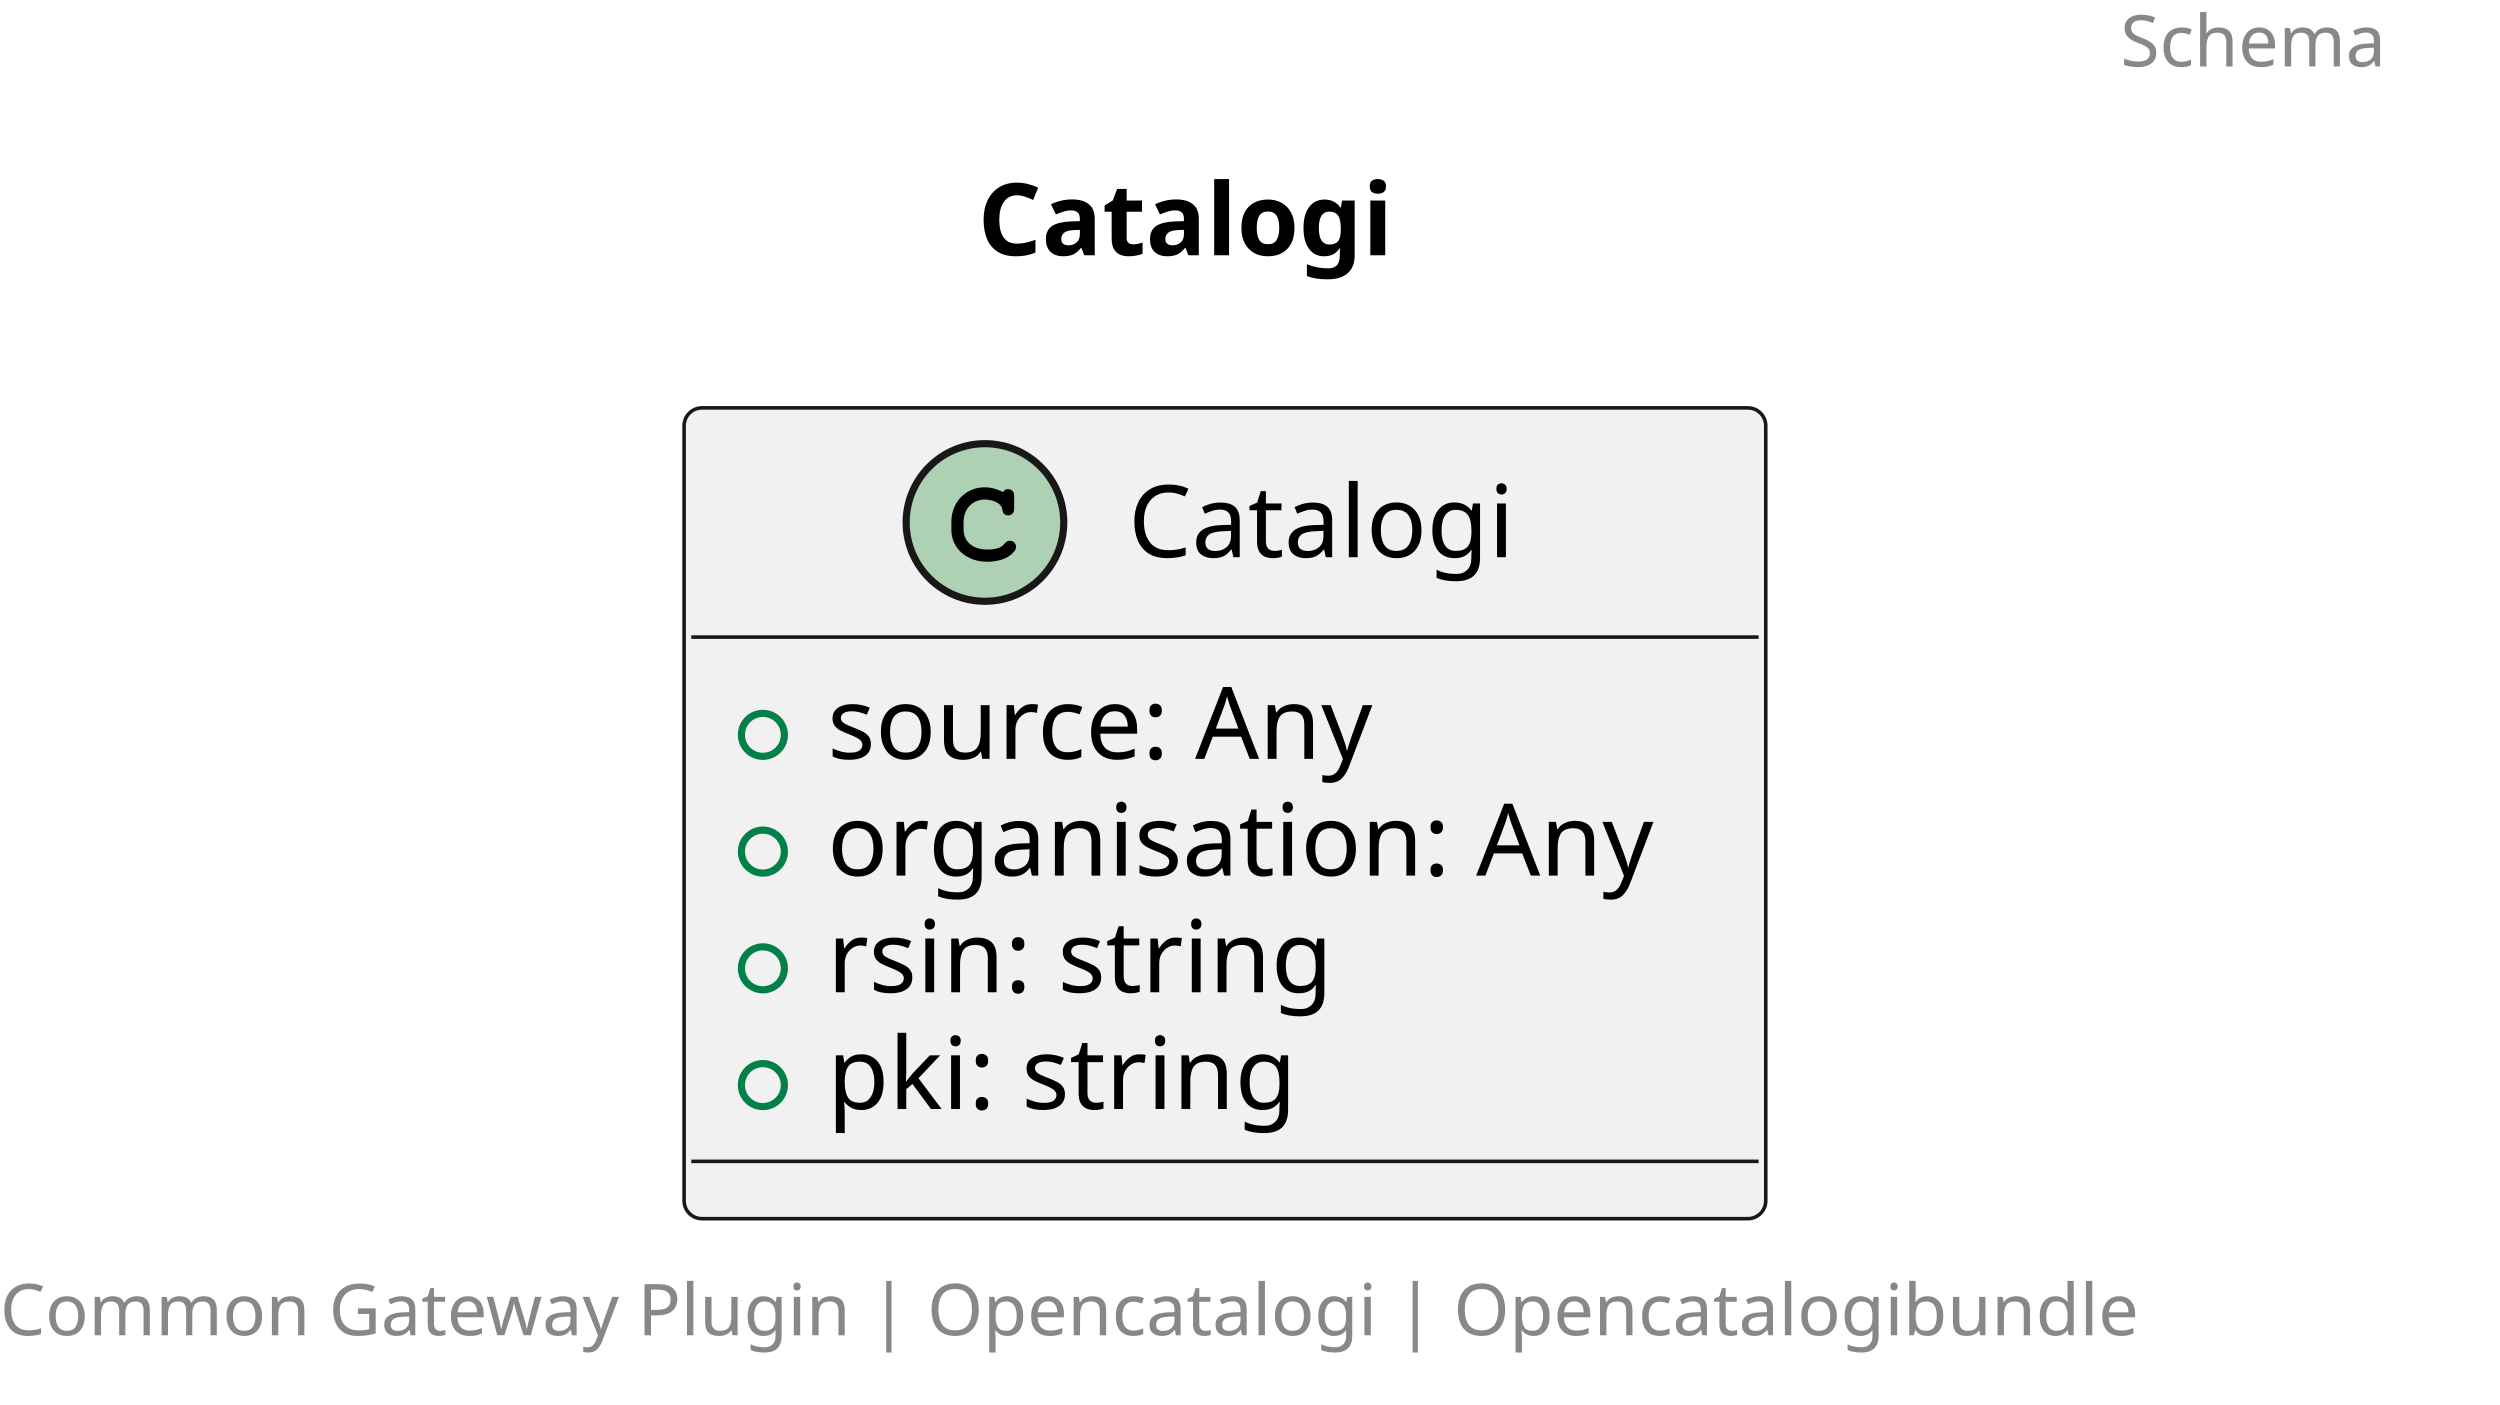
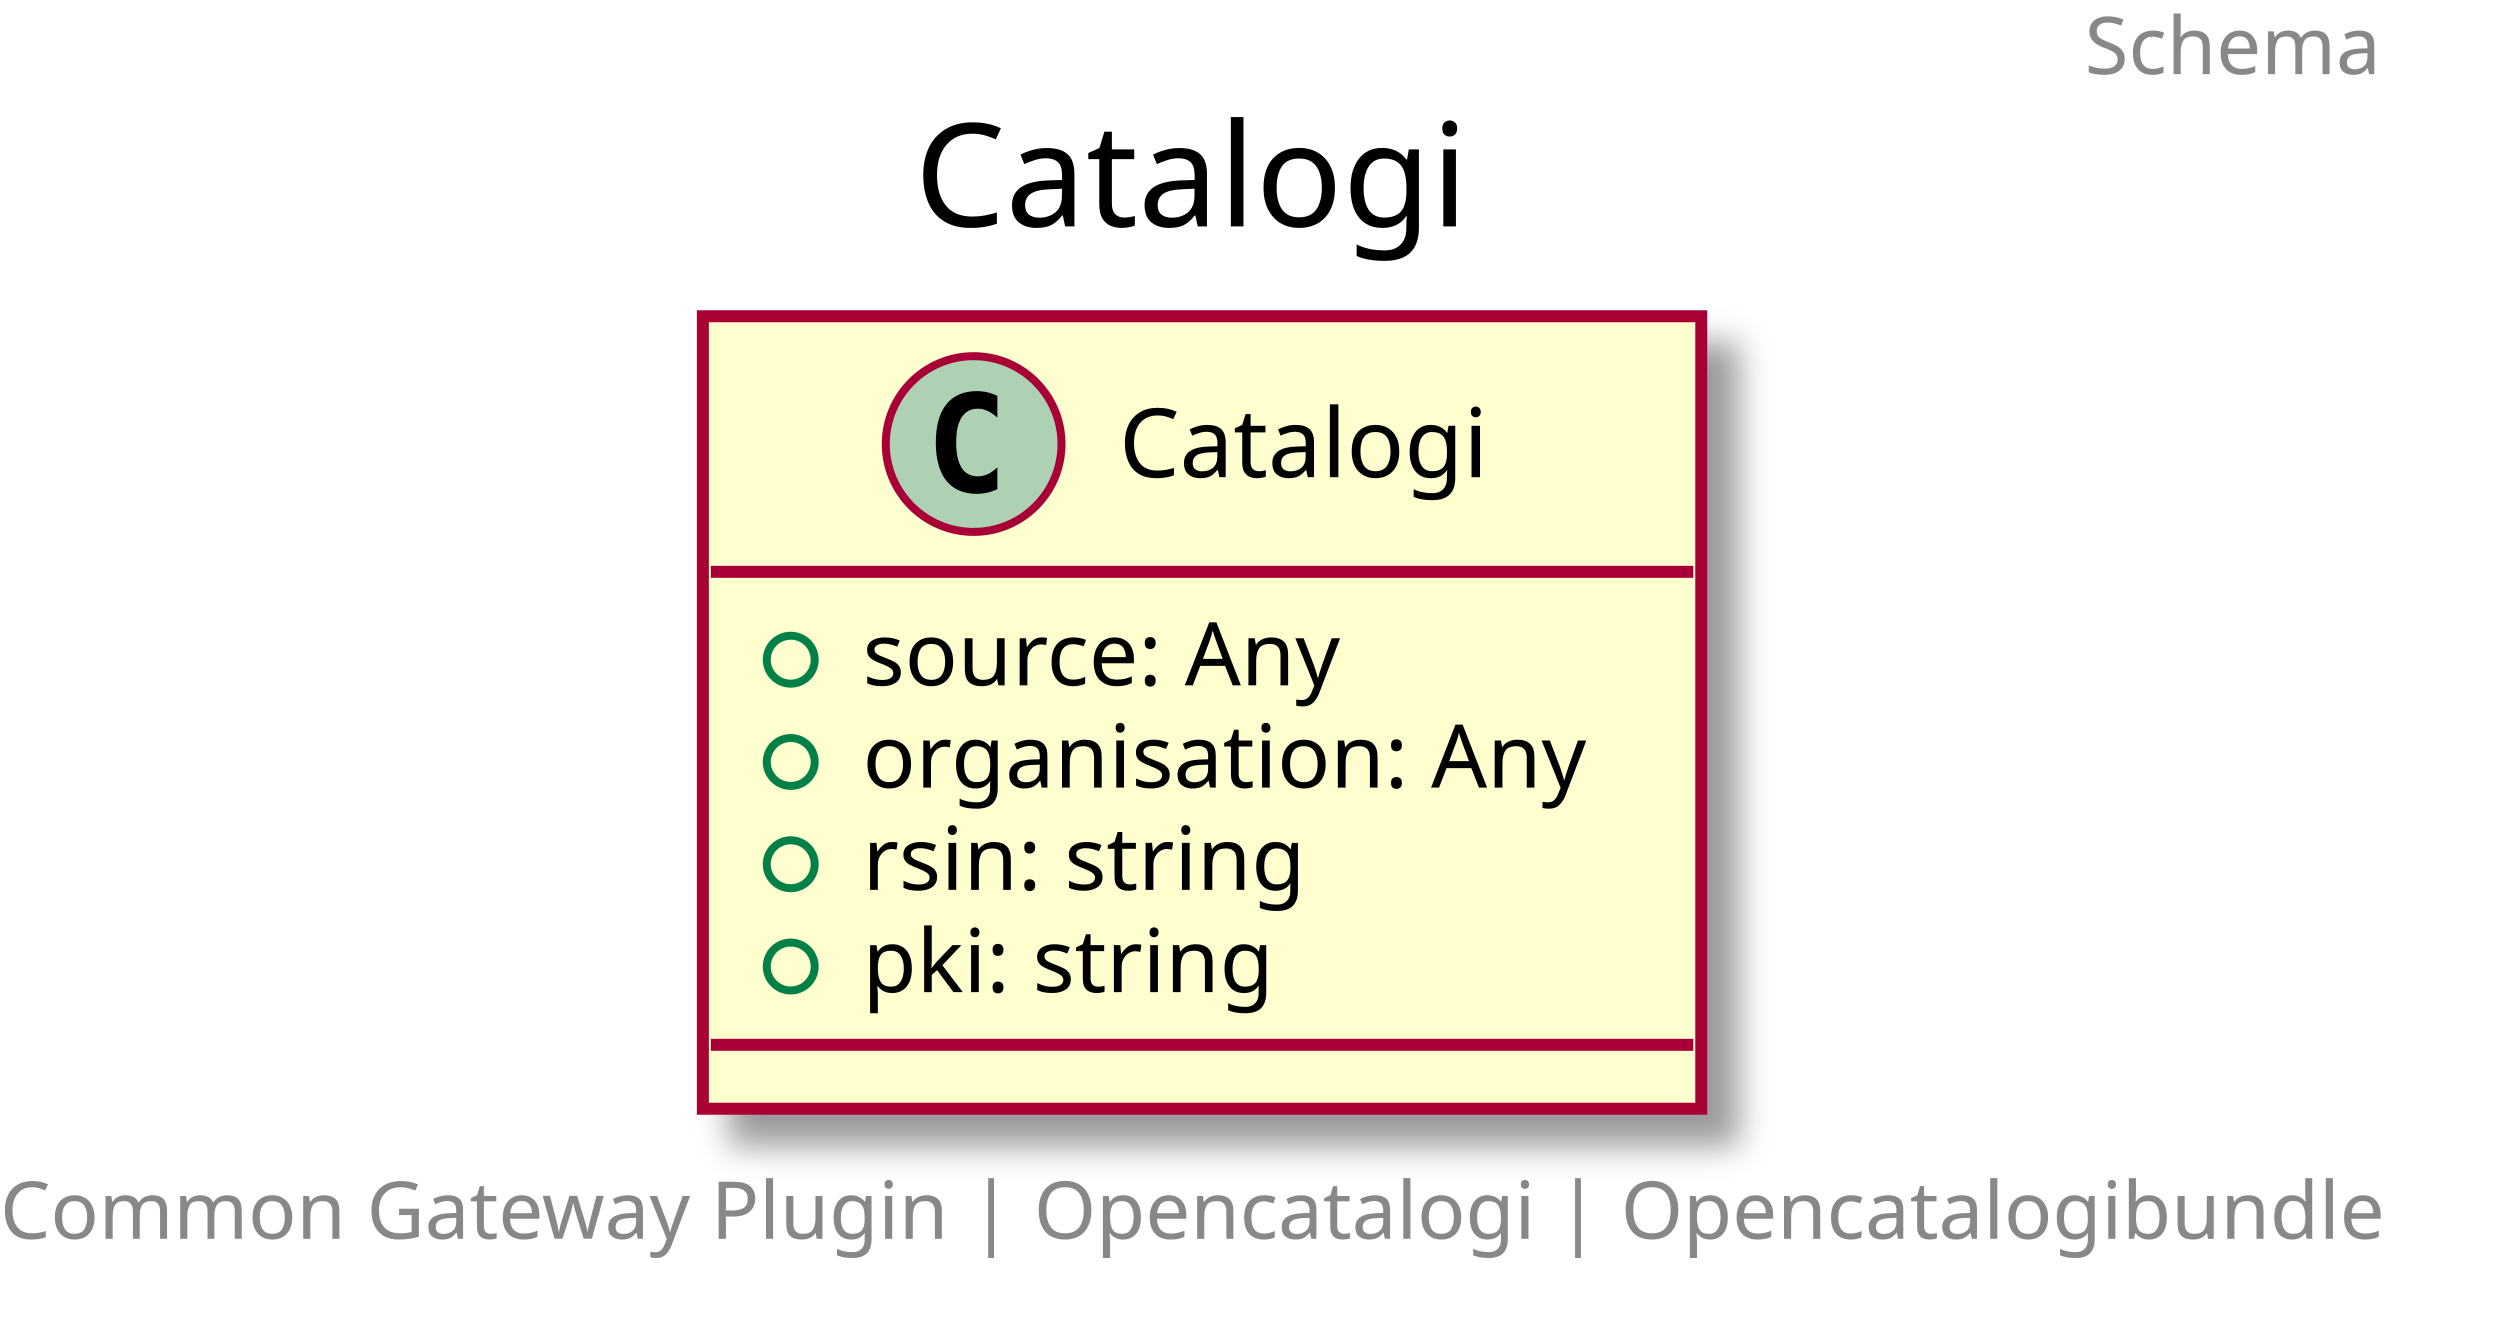
- <svg xmlns="http://www.w3.org/2000/svg" contentStyleType="text/css" height="196px" preserveAspectRatio="none" style="width:349px;height:196px;background:#FFFFFF;" version="1.1" viewBox="0 0 349 196" width="349px" zoomAndPan="magnify">
-   <defs />
+ <svg xmlns="http://www.w3.org/2000/svg" contentScriptType="application/ecmascript" contentStyleType="text/css" height="168px" preserveAspectRatio="none" style="width:313px;height:168px;" version="1.1" viewBox="0 0 313 168" width="313px" zoomAndPan="magnify">
+   <defs>
+     <filter height="300%" id="f1riaukk3dpqn6" width="300%" x="-1" y="-1">
+       <feGaussianBlur result="blurOut" stdDeviation="2.0" />
+       <feColorMatrix in="blurOut" result="blurOut2" type="matrix" values="0 0 0 0 0 0 0 0 0 0 0 0 0 0 0 0 0 0 .4 0" />
+       <feOffset dx="4.0" dy="4.0" in="blurOut2" result="blurOut3" />
+       <feBlend in="SourceGraphic" in2="blurOut3" mode="normal" />
+     </filter>
+   </defs>
  <g>
-     <text fill="#888888" font-family="sans-serif" font-size="10" lengthAdjust="spacing" textLength="45" x="296" y="9.282">Schema</text>
-     <text fill="#000000" font-family="sans-serif" font-size="14" font-weight="bold" lengthAdjust="spacing" textLength="68" x="136.5" y="35.636">Catalogi</text>
-     <g id="elem_Catalogi">
-       <rect codeLine="5" fill="#F1F1F1" height="113.188" id="Catalogi" rx="2.5" ry="2.5" style="stroke:#181818;stroke-width:0.5;" width="151" x="95.5" y="56.938" />
-       <ellipse cx="137.5" cy="72.938" fill="#ADD1B2" rx="11" ry="11" style="stroke:#181818;stroke-width:1.0;" />
-       <path d="M139.844,68.609 C138.906,68.172 138.312,68.031 137.438,68.031 C134.812,68.031 132.812,70.109 132.812,72.828 L132.812,73.953 C132.812,76.531 134.922,78.422 137.812,78.422 C139.031,78.422 140.188,78.125 140.938,77.578 C141.516,77.172 141.844,76.719 141.844,76.328 C141.844,75.875 141.453,75.484 140.984,75.484 C140.766,75.484 140.562,75.562 140.375,75.75 C139.922,76.234 139.922,76.234 139.734,76.328 C139.312,76.594 138.625,76.719 137.859,76.719 C135.812,76.719 134.516,75.625 134.516,73.922 L134.516,72.828 C134.516,71.047 135.766,69.734 137.5,69.734 C138.078,69.734 138.688,69.891 139.156,70.141 C139.641,70.422 139.812,70.641 139.906,71.047 C139.969,71.453 140,71.578 140.141,71.703 C140.281,71.844 140.516,71.953 140.734,71.953 C141,71.953 141.266,71.812 141.438,71.594 C141.547,71.438 141.578,71.25 141.578,70.828 L141.578,69.406 C141.578,68.969 141.562,68.844 141.469,68.688 C141.312,68.422 141.031,68.281 140.734,68.281 C140.438,68.281 140.234,68.375 140.016,68.688 L139.844,68.609 Z " fill="#000000" />
-       <text fill="#000000" font-family="sans-serif" font-size="14" lengthAdjust="spacing" textLength="59" x="157.5" y="77.784">Catalogi</text>
-       <line style="stroke:#181818;stroke-width:0.5;" x1="96.5" x2="245.5" y1="88.938" y2="88.938" />
-       <ellipse cx="106.5" cy="102.586" fill="none" rx="3" ry="3" style="stroke:#038048;stroke-width:1.0;" />
-       <text fill="#000000" font-family="sans-serif" font-size="14" lengthAdjust="spacing" textLength="83" x="115.5" y="105.933">source: Any</text>
-       <ellipse cx="106.5" cy="118.883" fill="none" rx="3" ry="3" style="stroke:#038048;stroke-width:1.0;" />
-       <text fill="#000000" font-family="sans-serif" font-size="14" lengthAdjust="spacing" textLength="125" x="115.5" y="122.23">organisation: Any</text>
-       <ellipse cx="106.5" cy="135.18" fill="none" rx="3" ry="3" style="stroke:#038048;stroke-width:1.0;" />
-       <text fill="#000000" font-family="sans-serif" font-size="14" lengthAdjust="spacing" textLength="77" x="115.5" y="138.526">rsin: string</text>
-       <ellipse cx="106.5" cy="151.477" fill="none" rx="3" ry="3" style="stroke:#038048;stroke-width:1.0;" />
-       <text fill="#000000" font-family="sans-serif" font-size="14" lengthAdjust="spacing" textLength="74" x="115.5" y="154.823">pki: string</text>
-       <line style="stroke:#181818;stroke-width:0.5;" x1="96.5" x2="245.5" y1="162.125" y2="162.125" />
-     </g>
-     <text fill="#888888" font-family="sans-serif" font-size="10" lengthAdjust="spacing" textLength="341" x="0" y="186.407">Common Gateway Plugin | Opencatalogi | Opencatalogibundle</text>
+     <text fill="#888888" font-family="sans-serif" font-size="10" lengthAdjust="spacingAndGlyphs" textLength="40" x="261" y="9.282">Schema</text>
+     <text fill="#000000" font-family="sans-serif" font-size="18" lengthAdjust="spacingAndGlyphs" textLength="72" x="114.5" y="28.349">Catalogi</text>
+     <rect fill="#FEFECE" filter="url(#f1riaukk3dpqn6)" height="99.219" id="Catalogi" style="stroke: #A80036; stroke-width: 1.5;" width="125" x="88" y="39.594" />
+     <ellipse cx="121.9" cy="55.594" fill="#ADD1B2" rx="11" ry="11" style="stroke: #A80036; stroke-width: 1.0;" />
+     <path d="M124.869,61.234 Q124.291,61.531 123.65,61.672 Q123.009,61.828 122.306,61.828 Q119.806,61.828 118.478,60.188 Q117.166,58.531 117.166,55.406 Q117.166,52.281 118.478,50.625 Q119.806,48.969 122.306,48.969 Q123.009,48.969 123.65,49.125 Q124.306,49.281 124.869,49.578 L124.869,52.297 Q124.244,51.719 123.65,51.453 Q123.056,51.172 122.431,51.172 Q121.088,51.172 120.4,52.25 Q119.713,53.312 119.713,55.406 Q119.713,57.5 120.4,58.578 Q121.088,59.641 122.431,59.641 Q123.056,59.641 123.65,59.375 Q124.244,59.094 124.869,58.516 L124.869,61.234 Z " />
+     <text fill="#000000" font-family="sans-serif" font-size="12" lengthAdjust="spacingAndGlyphs" textLength="51" x="140.1" y="59.748">Catalogi</text>
+     <line style="stroke: #A80036; stroke-width: 1.5;" x1="89" x2="212" y1="71.594" y2="71.594" />
+     <ellipse cx="99" cy="82.594" fill="none" rx="3" ry="3" style="stroke: #038048; stroke-width: 1.0;" />
+     <text fill="#000000" font-family="sans-serif" font-size="11" lengthAdjust="spacingAndGlyphs" textLength="67" x="108" y="85.804">source: Any</text>
+     <ellipse cx="99" cy="95.398" fill="none" rx="3" ry="3" style="stroke: #038048; stroke-width: 1.0;" />
+     <text fill="#000000" font-family="sans-serif" font-size="11" lengthAdjust="spacingAndGlyphs" textLength="99" x="108" y="98.609">organisation: Any</text>
+     <ellipse cx="99" cy="108.203" fill="none" rx="3" ry="3" style="stroke: #038048; stroke-width: 1.0;" />
+     <text fill="#000000" font-family="sans-serif" font-size="11" lengthAdjust="spacingAndGlyphs" textLength="63" x="108" y="111.414">rsin: string</text>
+     <ellipse cx="99" cy="121.008" fill="none" rx="3" ry="3" style="stroke: #038048; stroke-width: 1.0;" />
+     <text fill="#000000" font-family="sans-serif" font-size="11" lengthAdjust="spacingAndGlyphs" textLength="57" x="108" y="124.218">pki: string</text>
+     <line style="stroke: #A80036; stroke-width: 1.5;" x1="89" x2="212" y1="130.812" y2="130.812" />
+     <text fill="#888888" font-family="sans-serif" font-size="10" lengthAdjust="spacingAndGlyphs" textLength="301" x="0" y="155.095">Common Gateway Plugin | Opencatalogi | Opencatalogibundle</text>
  </g>
</svg>
